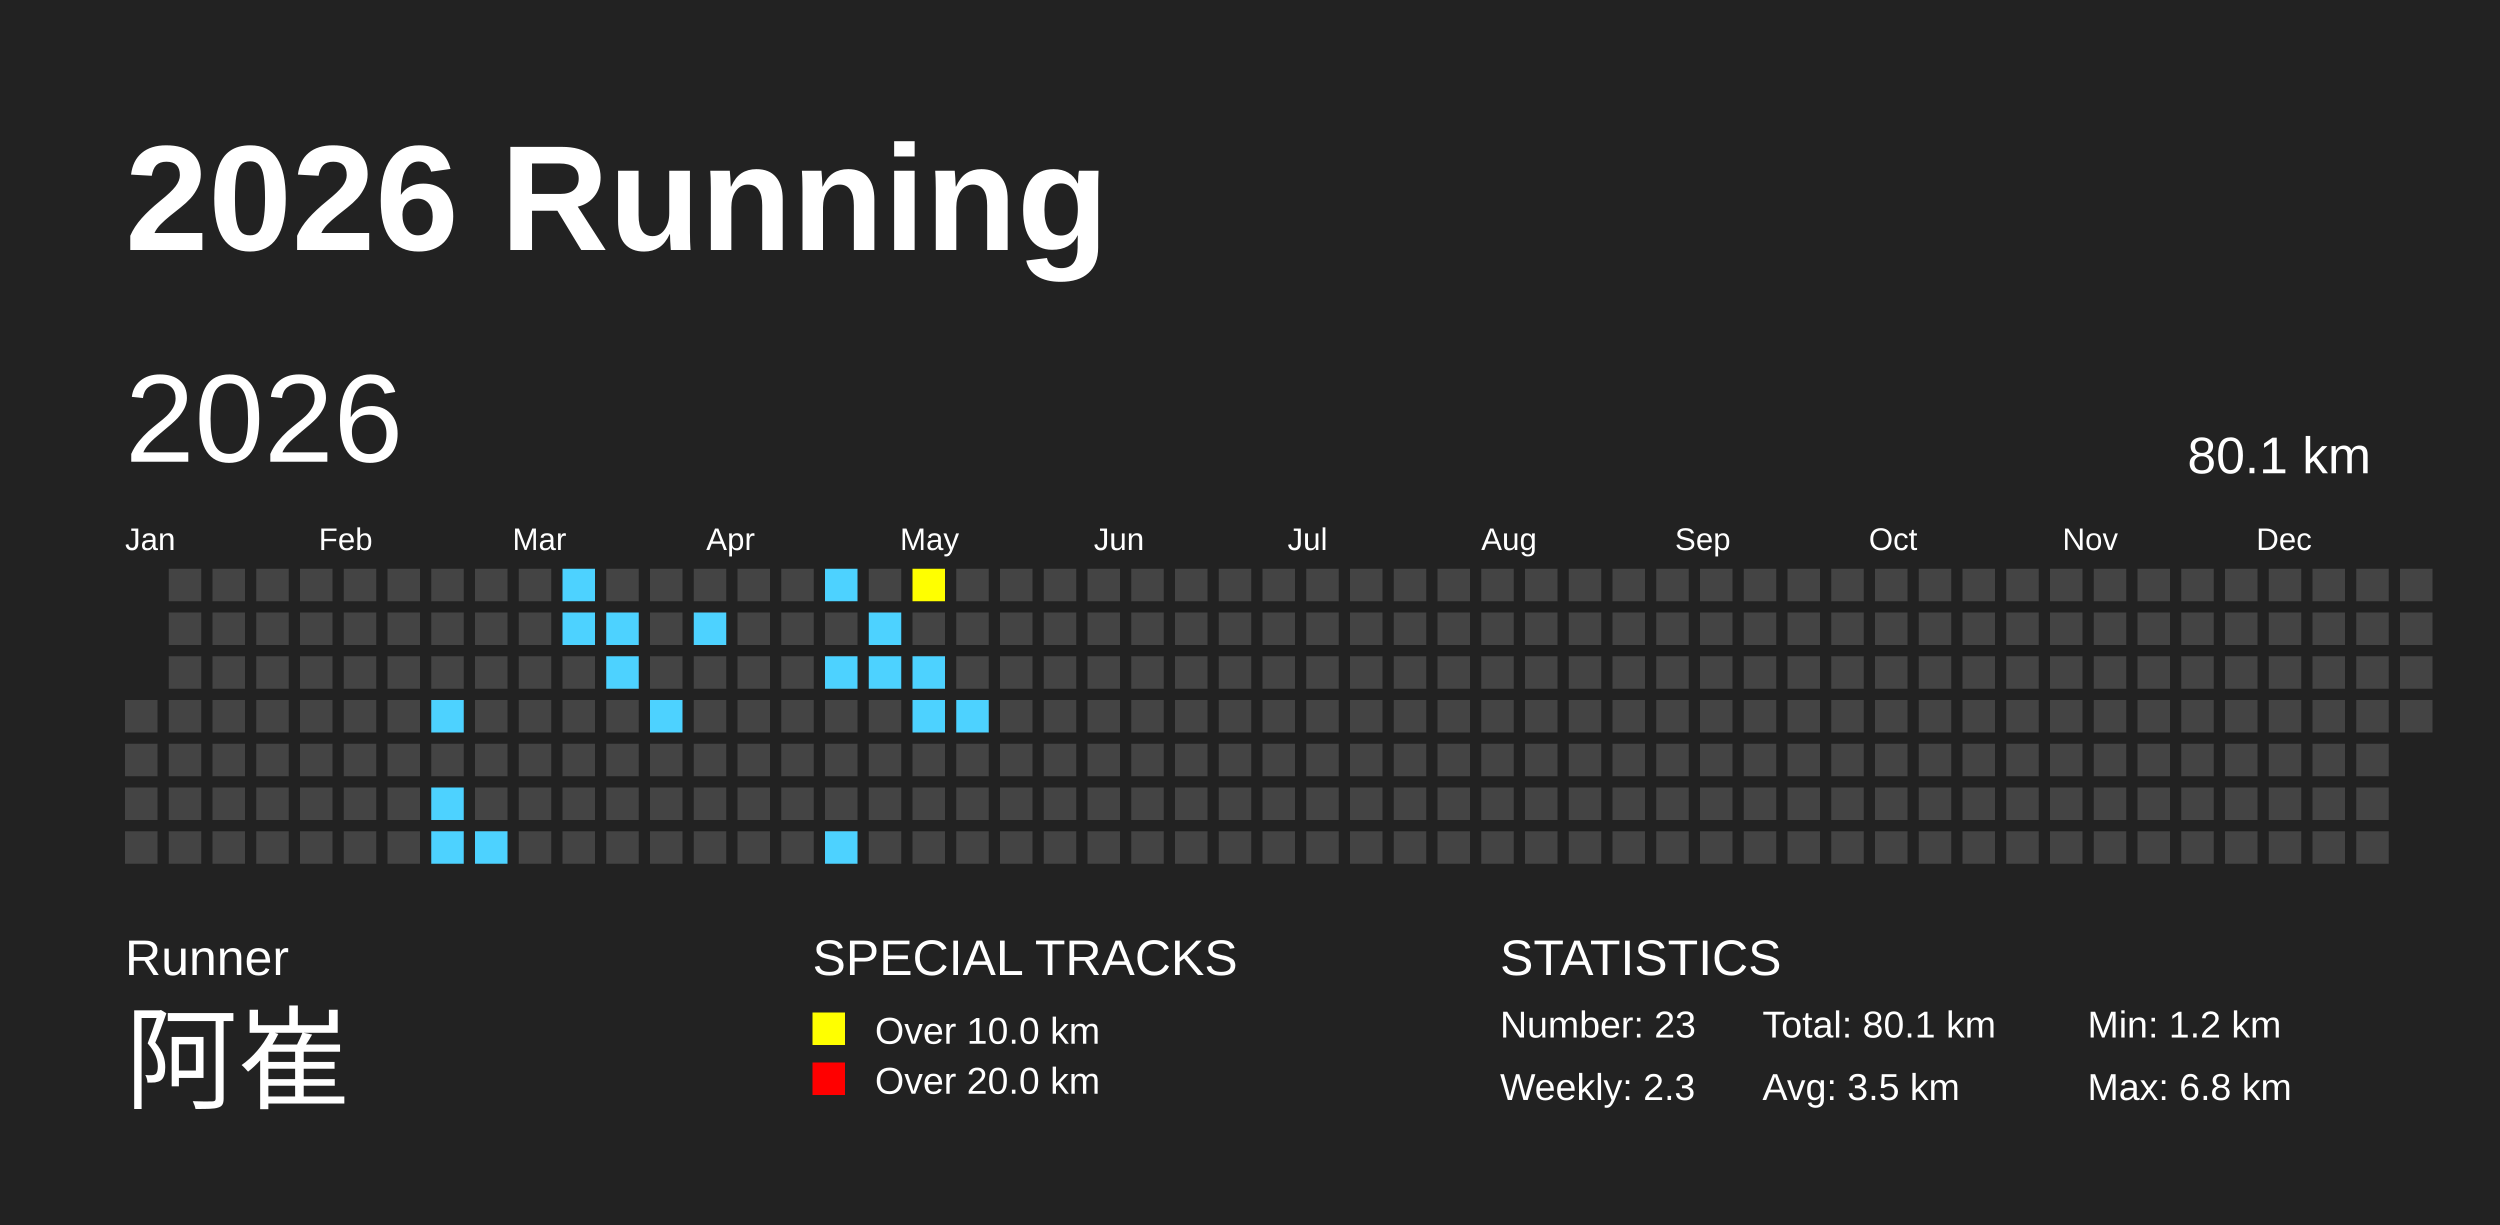
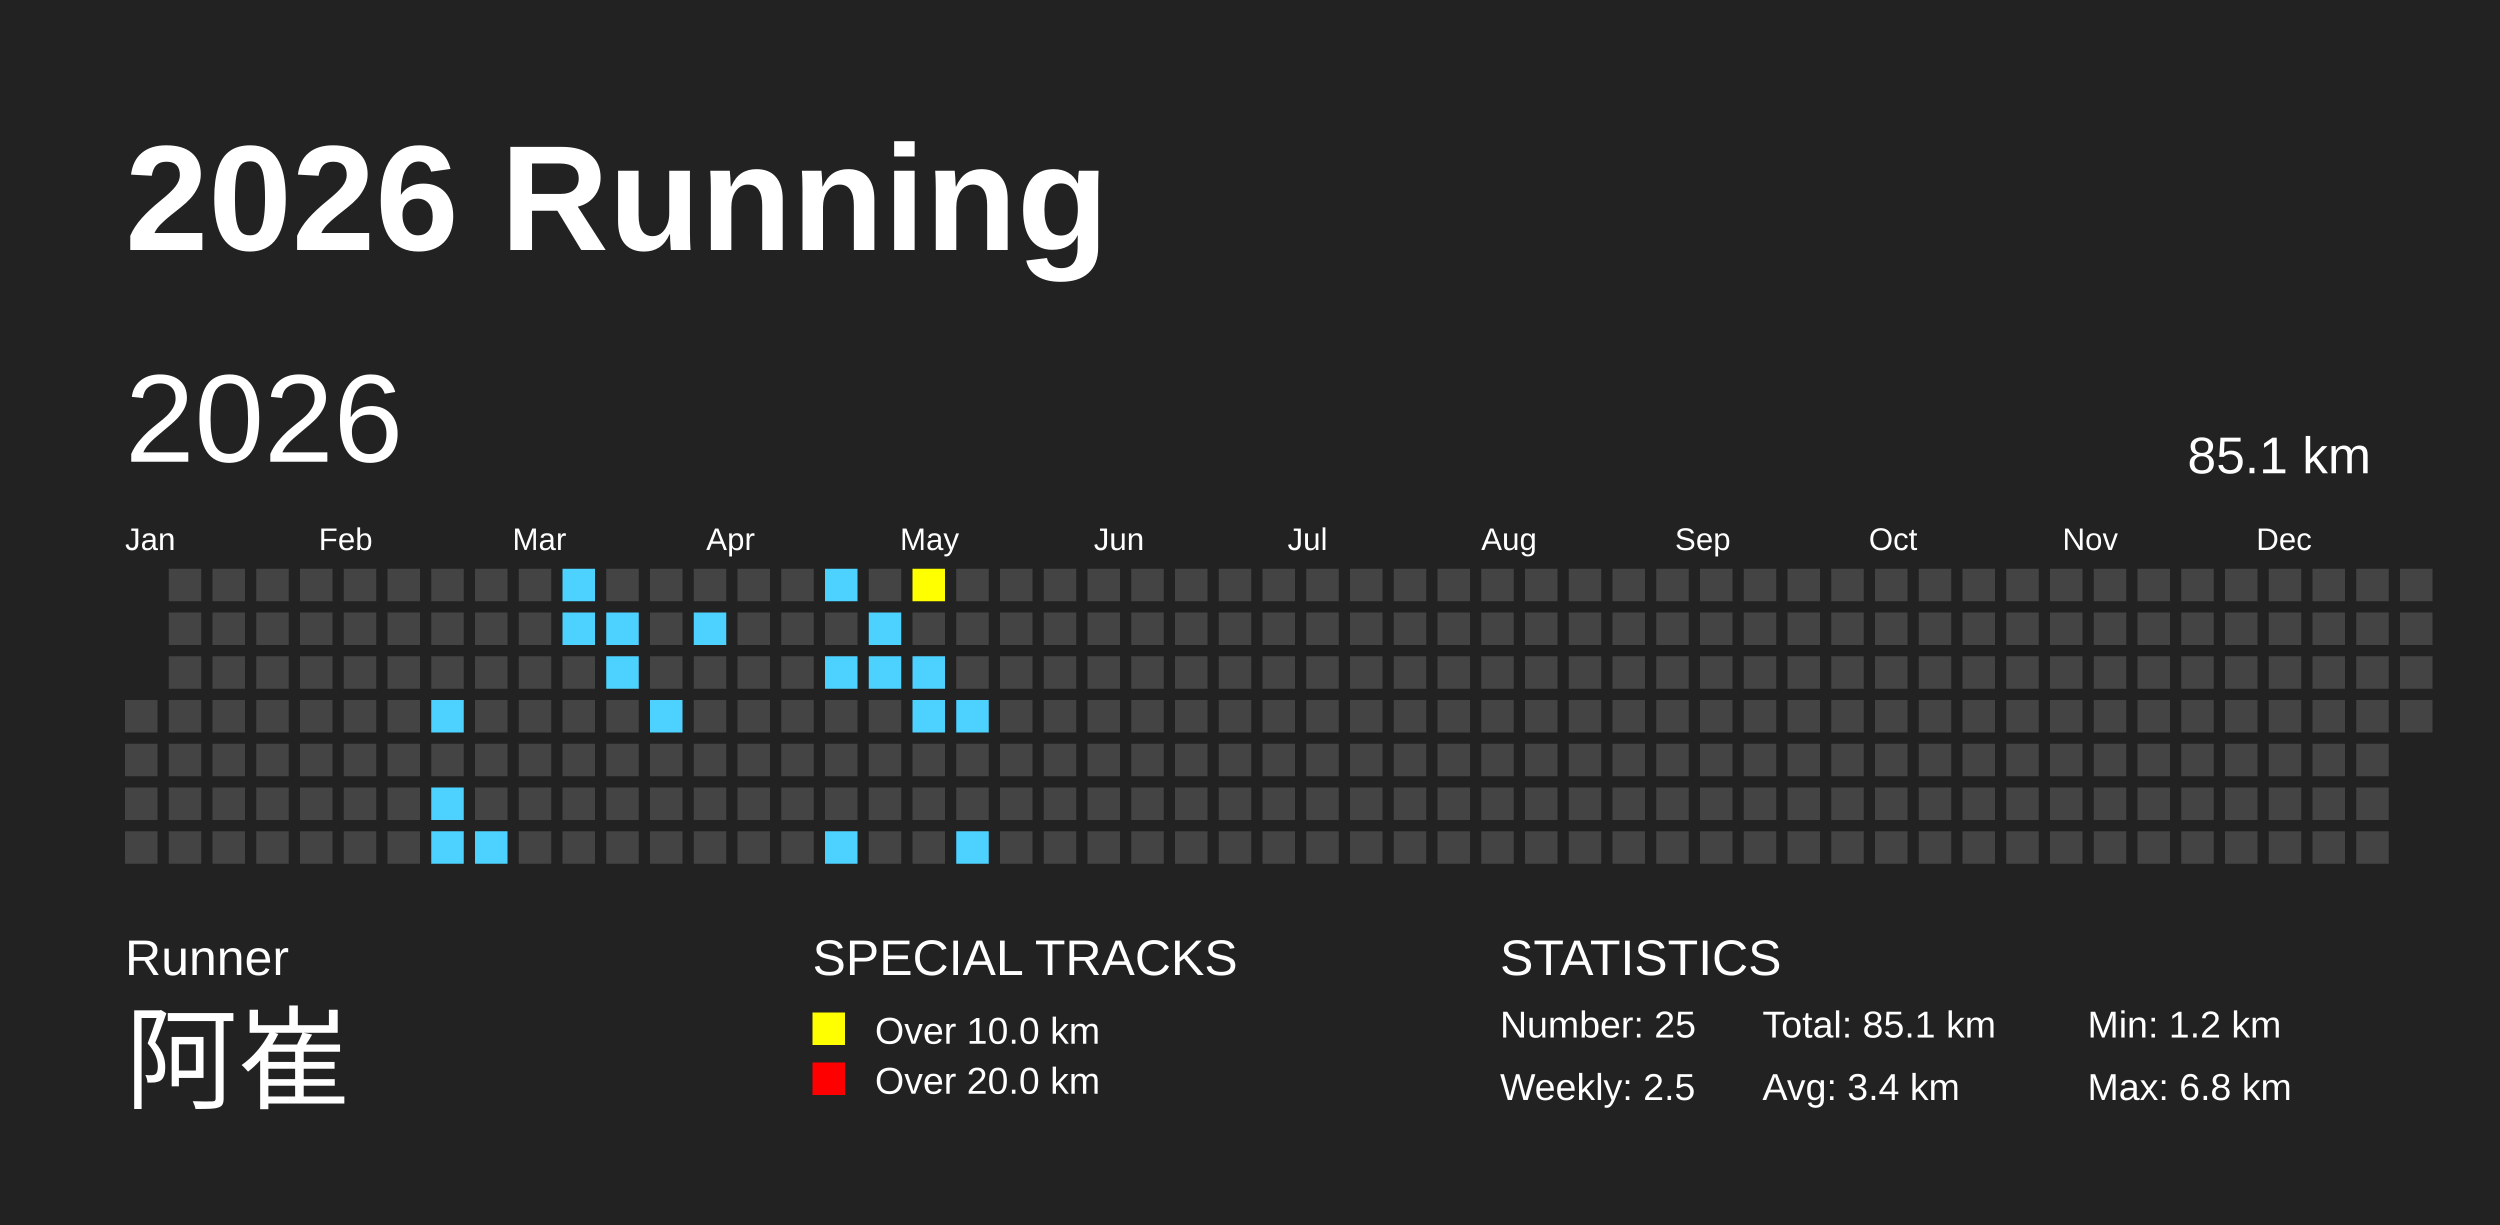
<svg xmlns="http://www.w3.org/2000/svg" baseProfile="full" height="98mm" version="1.1" viewBox="0,0,200,98" width="200mm">
  <defs>
    <pattern height="2" id="indoor-stripe" patternUnits="userSpaceOnUse" width="2">
      <line stroke="white" stroke-opacity="0.45" stroke-width="0.5" x1="0" x2="2" y1="2" y2="0" />
    </pattern>
  </defs>
  <rect fill="#222222" height="98" width="200" x="0" y="0" />
  <text fill="#FFFFFF" style="font-size:12px; font-family:Arial; font-weight:bold;" x="10" y="20">2026 Running</text>
  <text fill="#FFFFFF" style="font-size:4px; font-family:Arial" x="10" y="78">Runner</text>
  <text fill="#FFFFFF" style="font-size:9px; font-family:Arial" x="10" y="88">阿崔</text>
  <text fill="#FFFFFF" style="font-size:4px; font-family:Arial" x="65" y="78">SPECIAL TRACKS</text>
  <rect fill="yellow" height="2.6" width="2.6" x="65" y="81" />
  <text fill="#FFFFFF" style="font-size:3px; font-family:Arial" x="70" y="83.5">Over 10.0 km</text>
  <rect fill="red" height="2.6" width="2.6" x="65" y="85" />
  <text fill="#FFFFFF" style="font-size:3px; font-family:Arial" x="70" y="87.5">Over 20.0 km</text>
  <text fill="#FFFFFF" style="font-size:4px; font-family:Arial" x="120" y="78">STATISTICS</text>
-   <text fill="#FFFFFF" style="font-size:3px; font-family:Arial" x="120" y="83">Number: 23</text>
-   <text fill="#FFFFFF" style="font-size:3px; font-family:Arial" x="120" y="88">Weekly: 2.3</text>
-   <text fill="#FFFFFF" style="font-size:3px; font-family:Arial" x="141" y="83">Total: 80.1 km</text>
-   <text fill="#FFFFFF" style="font-size:3px; font-family:Arial" x="141" y="88">Avg: 3.5 km</text>
+   <text fill="#FFFFFF" style="font-size:3px; font-family:Arial" x="120" y="83">Number: 25</text>
+   <text fill="#FFFFFF" style="font-size:3px; font-family:Arial" x="120" y="88">Weekly: 2.5</text>
+   <text fill="#FFFFFF" style="font-size:3px; font-family:Arial" x="141" y="83">Total: 85.1 km</text>
+   <text fill="#FFFFFF" style="font-size:3px; font-family:Arial" x="141" y="88">Avg: 3.4 km</text>
  <text fill="#FFFFFF" style="font-size:3px; font-family:Arial" x="167" y="83">Min: 1.2 km</text>
  <text fill="#FFFFFF" style="font-size:3px; font-family:Arial" x="167" y="88">Max: 6.8 km</text>
  <text dominant-baseline="hanging" fill="#FFFFFF" style="font-size:10.0px; font-family:Arial;" x="10" y="30">2026</text>
-   <text dominant-baseline="hanging" fill="#FFFFFF" style="font-size:4.125px; font-family:Arial;" x="175" y="35">80.1 km</text>
+   <text dominant-baseline="hanging" fill="#FFFFFF" style="font-size:4.125px; font-family:Arial;" x="175" y="35">85.1 km</text>
  <text fill="#FFFFFF" style="font-size:2.5px; font-family:Arial" x="10.0" y="44">Jan</text>
  <text fill="#FFFFFF" style="font-size:2.5px; font-family:Arial" x="25.5" y="44">Feb</text>
  <text fill="#FFFFFF" style="font-size:2.5px; font-family:Arial" x="41.0" y="44">Mar</text>
  <text fill="#FFFFFF" style="font-size:2.5px; font-family:Arial" x="56.5" y="44">Apr</text>
  <text fill="#FFFFFF" style="font-size:2.5px; font-family:Arial" x="72.0" y="44">May</text>
  <text fill="#FFFFFF" style="font-size:2.5px; font-family:Arial" x="87.5" y="44">Jun</text>
  <text fill="#FFFFFF" style="font-size:2.5px; font-family:Arial" x="103.0" y="44">Jul</text>
  <text fill="#FFFFFF" style="font-size:2.5px; font-family:Arial" x="118.5" y="44">Aug</text>
  <text fill="#FFFFFF" style="font-size:2.5px; font-family:Arial" x="134.0" y="44">Sep</text>
  <text fill="#FFFFFF" style="font-size:2.5px; font-family:Arial" x="149.5" y="44">Oct</text>
  <text fill="#FFFFFF" style="font-size:2.5px; font-family:Arial" x="165.0" y="44">Nov</text>
  <text fill="#FFFFFF" style="font-size:2.5px; font-family:Arial" x="180.5" y="44">Dec</text>
  <rect fill="#444444" height="2.6" width="2.6" x="10.0" y="56.0" />
  <rect fill="#444444" height="2.6" width="2.6" x="10.0" y="59.5" />
  <rect fill="#444444" height="2.6" width="2.6" x="10.0" y="63.0" />
  <rect fill="#444444" height="2.6" width="2.6" x="10.0" y="66.5" />
  <rect fill="#444444" height="2.6" width="2.6" x="13.5" y="45.5" />
  <rect fill="#444444" height="2.6" width="2.6" x="13.5" y="49.0" />
  <rect fill="#444444" height="2.6" width="2.6" x="13.5" y="52.5" />
  <rect fill="#444444" height="2.6" width="2.6" x="13.5" y="56.0" />
  <rect fill="#444444" height="2.6" width="2.6" x="13.5" y="59.5" />
  <rect fill="#444444" height="2.6" width="2.6" x="13.5" y="63.0" />
  <rect fill="#444444" height="2.6" width="2.6" x="13.5" y="66.5" />
  <rect fill="#444444" height="2.6" width="2.6" x="17.0" y="45.5" />
  <rect fill="#444444" height="2.6" width="2.6" x="17.0" y="49.0" />
  <rect fill="#444444" height="2.6" width="2.6" x="17.0" y="52.5" />
  <rect fill="#444444" height="2.6" width="2.6" x="17.0" y="56.0" />
  <rect fill="#444444" height="2.6" width="2.6" x="17.0" y="59.5" />
  <rect fill="#444444" height="2.6" width="2.6" x="17.0" y="63.0" />
  <rect fill="#444444" height="2.6" width="2.6" x="17.0" y="66.5" />
  <rect fill="#444444" height="2.6" width="2.6" x="20.5" y="45.5" />
  <rect fill="#444444" height="2.6" width="2.6" x="20.5" y="49.0" />
  <rect fill="#444444" height="2.6" width="2.6" x="20.5" y="52.5" />
  <rect fill="#444444" height="2.6" width="2.6" x="20.5" y="56.0" />
  <rect fill="#444444" height="2.6" width="2.6" x="20.5" y="59.5" />
  <rect fill="#444444" height="2.6" width="2.6" x="20.5" y="63.0" />
  <rect fill="#444444" height="2.6" width="2.6" x="20.5" y="66.5" />
  <rect fill="#444444" height="2.6" width="2.6" x="24.0" y="45.5" />
  <rect fill="#444444" height="2.6" width="2.6" x="24.0" y="49.0" />
  <rect fill="#444444" height="2.6" width="2.6" x="24.0" y="52.5" />
  <rect fill="#444444" height="2.6" width="2.6" x="24.0" y="56.0" />
  <rect fill="#444444" height="2.6" width="2.6" x="24.0" y="59.5" />
  <rect fill="#444444" height="2.6" width="2.6" x="24.0" y="63.0" />
  <rect fill="#444444" height="2.6" width="2.6" x="24.0" y="66.5" />
  <rect fill="#444444" height="2.6" width="2.6" x="27.5" y="45.5" />
  <rect fill="#444444" height="2.6" width="2.6" x="27.5" y="49.0" />
  <rect fill="#444444" height="2.6" width="2.6" x="27.5" y="52.5" />
  <rect fill="#444444" height="2.6" width="2.6" x="27.5" y="56.0" />
  <rect fill="#444444" height="2.6" width="2.6" x="27.5" y="59.5" />
  <rect fill="#444444" height="2.6" width="2.6" x="27.5" y="63.0" />
  <rect fill="#444444" height="2.6" width="2.6" x="27.5" y="66.5" />
  <rect fill="#444444" height="2.6" width="2.6" x="31.0" y="45.5" />
  <rect fill="#444444" height="2.6" width="2.6" x="31.0" y="49.0" />
  <rect fill="#444444" height="2.6" width="2.6" x="31.0" y="52.5" />
  <rect fill="#444444" height="2.6" width="2.6" x="31.0" y="56.0" />
  <rect fill="#444444" height="2.6" width="2.6" x="31.0" y="59.5" />
  <rect fill="#444444" height="2.6" width="2.6" x="31.0" y="63.0" />
  <rect fill="#444444" height="2.6" width="2.6" x="31.0" y="66.5" />
  <rect fill="#444444" height="2.6" width="2.6" x="34.5" y="45.5" />
  <rect fill="#444444" height="2.6" width="2.6" x="34.5" y="49.0" />
  <rect fill="#444444" height="2.6" width="2.6" x="34.5" y="52.5" />
  <rect fill="#4DD2FF" height="2.6" width="2.6" x="34.5" y="56.0" />
  <rect fill="#444444" height="2.6" width="2.6" x="34.5" y="59.5" />
  <rect fill="#4DD2FF" height="2.6" width="2.6" x="34.5" y="63.0" />
  <rect fill="#4DD2FF" height="2.6" width="2.6" x="34.5" y="66.5" />
  <rect fill="#444444" height="2.6" width="2.6" x="38.0" y="45.5" />
  <rect fill="#444444" height="2.6" width="2.6" x="38.0" y="49.0" />
  <rect fill="#444444" height="2.6" width="2.6" x="38.0" y="52.5" />
  <rect fill="#444444" height="2.6" width="2.6" x="38.0" y="56.0" />
  <rect fill="#444444" height="2.6" width="2.6" x="38.0" y="59.5" />
  <rect fill="#444444" height="2.6" width="2.6" x="38.0" y="63.0" />
  <rect fill="#4DD2FF" height="2.6" width="2.6" x="38.0" y="66.5" />
  <rect fill="#444444" height="2.6" width="2.6" x="41.5" y="45.5" />
  <rect fill="#444444" height="2.6" width="2.6" x="41.5" y="49.0" />
  <rect fill="#444444" height="2.6" width="2.6" x="41.5" y="52.5" />
  <rect fill="#444444" height="2.6" width="2.6" x="41.5" y="56.0" />
  <rect fill="#444444" height="2.6" width="2.6" x="41.5" y="59.5" />
  <rect fill="#444444" height="2.6" width="2.6" x="41.5" y="63.0" />
  <rect fill="#444444" height="2.6" width="2.6" x="41.5" y="66.5" />
  <rect fill="#4DD2FF" height="2.6" width="2.6" x="45.0" y="45.5" />
  <rect fill="#4DD2FF" height="2.6" width="2.6" x="45.0" y="49.0" />
  <rect fill="#444444" height="2.6" width="2.6" x="45.0" y="52.5" />
  <rect fill="#444444" height="2.6" width="2.6" x="45.0" y="56.0" />
  <rect fill="#444444" height="2.6" width="2.6" x="45.0" y="59.5" />
  <rect fill="#444444" height="2.6" width="2.6" x="45.0" y="63.0" />
  <rect fill="#444444" height="2.6" width="2.6" x="45.0" y="66.5" />
  <rect fill="#444444" height="2.6" width="2.6" x="48.5" y="45.5" />
  <rect fill="#4DD2FF" height="2.6" width="2.6" x="48.5" y="49.0" />
  <rect fill="#4DD2FF" height="2.6" width="2.6" x="48.5" y="52.5" />
  <rect fill="#444444" height="2.6" width="2.6" x="48.5" y="56.0" />
  <rect fill="#444444" height="2.6" width="2.6" x="48.5" y="59.5" />
  <rect fill="#444444" height="2.6" width="2.6" x="48.5" y="63.0" />
  <rect fill="#444444" height="2.6" width="2.6" x="48.5" y="66.5" />
  <rect fill="#444444" height="2.6" width="2.6" x="52.0" y="45.5" />
  <rect fill="#444444" height="2.6" width="2.6" x="52.0" y="49.0" />
  <rect fill="#444444" height="2.6" width="2.6" x="52.0" y="52.5" />
  <rect fill="#4DD2FF" height="2.6" width="2.6" x="52.0" y="56.0" />
  <rect fill="#444444" height="2.6" width="2.6" x="52.0" y="59.5" />
  <rect fill="#444444" height="2.6" width="2.6" x="52.0" y="63.0" />
  <rect fill="#444444" height="2.6" width="2.6" x="52.0" y="66.5" />
  <rect fill="#444444" height="2.6" width="2.6" x="55.5" y="45.5" />
  <rect fill="#4DD2FF" height="2.6" width="2.6" x="55.5" y="49.0" />
  <rect fill="#444444" height="2.6" width="2.6" x="55.5" y="52.5" />
  <rect fill="#444444" height="2.6" width="2.6" x="55.5" y="56.0" />
  <rect fill="#444444" height="2.6" width="2.6" x="55.5" y="59.5" />
  <rect fill="#444444" height="2.6" width="2.6" x="55.5" y="63.0" />
  <rect fill="#444444" height="2.6" width="2.6" x="55.5" y="66.5" />
  <rect fill="#444444" height="2.6" width="2.6" x="59.0" y="45.5" />
  <rect fill="#444444" height="2.6" width="2.6" x="59.0" y="49.0" />
  <rect fill="#444444" height="2.6" width="2.6" x="59.0" y="52.5" />
  <rect fill="#444444" height="2.6" width="2.6" x="59.0" y="56.0" />
  <rect fill="#444444" height="2.6" width="2.6" x="59.0" y="59.5" />
  <rect fill="#444444" height="2.6" width="2.6" x="59.0" y="63.0" />
  <rect fill="#444444" height="2.6" width="2.6" x="59.0" y="66.5" />
  <rect fill="#444444" height="2.6" width="2.6" x="62.5" y="45.5" />
  <rect fill="#444444" height="2.6" width="2.6" x="62.5" y="49.0" />
  <rect fill="#444444" height="2.6" width="2.6" x="62.5" y="52.5" />
  <rect fill="#444444" height="2.6" width="2.6" x="62.5" y="56.0" />
  <rect fill="#444444" height="2.6" width="2.6" x="62.5" y="59.5" />
  <rect fill="#444444" height="2.6" width="2.6" x="62.5" y="63.0" />
  <rect fill="#444444" height="2.6" width="2.6" x="62.5" y="66.5" />
  <rect fill="#4DD2FF" height="2.6" width="2.6" x="66.0" y="45.5" />
  <rect fill="#444444" height="2.6" width="2.6" x="66.0" y="49.0" />
  <rect fill="#4DD2FF" height="2.6" width="2.6" x="66.0" y="52.5" />
  <rect fill="#444444" height="2.6" width="2.6" x="66.0" y="56.0" />
  <rect fill="#444444" height="2.6" width="2.6" x="66.0" y="59.5" />
  <rect fill="#444444" height="2.6" width="2.6" x="66.0" y="63.0" />
  <rect fill="#4DD2FF" height="2.6" width="2.6" x="66.0" y="66.5" />
  <rect fill="#444444" height="2.6" width="2.6" x="69.5" y="45.5" />
  <rect fill="#4DD2FF" height="2.6" width="2.6" x="69.5" y="49.0" />
  <rect fill="#4DD2FF" height="2.6" width="2.6" x="69.5" y="52.5" />
  <rect fill="#444444" height="2.6" width="2.6" x="69.5" y="56.0" />
  <rect fill="#444444" height="2.6" width="2.6" x="69.5" y="59.5" />
  <rect fill="#444444" height="2.6" width="2.6" x="69.5" y="63.0" />
  <rect fill="#444444" height="2.6" width="2.6" x="69.5" y="66.5" />
  <rect fill="yellow" height="2.6" width="2.6" x="73.0" y="45.5" />
  <rect fill="#444444" height="2.6" width="2.6" x="73.0" y="49.0" />
  <rect fill="#4DD2FF" height="2.6" width="2.6" x="73.0" y="52.5" />
  <rect fill="#4DD2FF" height="2.6" width="2.6" x="73.0" y="56.0" />
  <rect fill="#444444" height="2.6" width="2.6" x="73.0" y="59.5" />
  <rect fill="#444444" height="2.6" width="2.6" x="73.0" y="63.0" />
  <rect fill="#444444" height="2.6" width="2.6" x="73.0" y="66.5" />
  <rect fill="#444444" height="2.6" width="2.6" x="76.5" y="45.5" />
  <rect fill="#444444" height="2.6" width="2.6" x="76.5" y="49.0" />
  <rect fill="#444444" height="2.6" width="2.6" x="76.5" y="52.5" />
  <rect fill="#4DD2FF" height="2.6" width="2.6" x="76.5" y="56.0" />
  <rect fill="#444444" height="2.6" width="2.6" x="76.5" y="59.5" />
  <rect fill="#444444" height="2.6" width="2.6" x="76.5" y="63.0" />
-   <rect fill="#444444" height="2.6" width="2.6" x="76.5" y="66.5" />
+   <rect fill="#4DD2FF" height="2.6" width="2.6" x="76.5" y="66.5" />
  <rect fill="#444444" height="2.6" width="2.6" x="80.0" y="45.5" />
  <rect fill="#444444" height="2.6" width="2.6" x="80.0" y="49.0" />
  <rect fill="#444444" height="2.6" width="2.6" x="80.0" y="52.5" />
  <rect fill="#444444" height="2.6" width="2.6" x="80.0" y="56.0" />
  <rect fill="#444444" height="2.6" width="2.6" x="80.0" y="59.5" />
  <rect fill="#444444" height="2.6" width="2.6" x="80.0" y="63.0" />
  <rect fill="#444444" height="2.6" width="2.6" x="80.0" y="66.5" />
  <rect fill="#444444" height="2.6" width="2.6" x="83.5" y="45.5" />
  <rect fill="#444444" height="2.6" width="2.6" x="83.5" y="49.0" />
  <rect fill="#444444" height="2.6" width="2.6" x="83.5" y="52.5" />
  <rect fill="#444444" height="2.6" width="2.6" x="83.5" y="56.0" />
  <rect fill="#444444" height="2.6" width="2.6" x="83.5" y="59.5" />
  <rect fill="#444444" height="2.6" width="2.6" x="83.5" y="63.0" />
  <rect fill="#444444" height="2.6" width="2.6" x="83.5" y="66.5" />
  <rect fill="#444444" height="2.6" width="2.6" x="87.0" y="45.5" />
  <rect fill="#444444" height="2.6" width="2.6" x="87.0" y="49.0" />
  <rect fill="#444444" height="2.6" width="2.6" x="87.0" y="52.5" />
  <rect fill="#444444" height="2.6" width="2.6" x="87.0" y="56.0" />
  <rect fill="#444444" height="2.6" width="2.6" x="87.0" y="59.5" />
  <rect fill="#444444" height="2.6" width="2.6" x="87.0" y="63.0" />
  <rect fill="#444444" height="2.6" width="2.6" x="87.0" y="66.5" />
  <rect fill="#444444" height="2.6" width="2.6" x="90.5" y="45.5" />
  <rect fill="#444444" height="2.6" width="2.6" x="90.5" y="49.0" />
  <rect fill="#444444" height="2.6" width="2.6" x="90.5" y="52.5" />
  <rect fill="#444444" height="2.6" width="2.6" x="90.5" y="56.0" />
  <rect fill="#444444" height="2.6" width="2.6" x="90.5" y="59.5" />
  <rect fill="#444444" height="2.6" width="2.6" x="90.5" y="63.0" />
  <rect fill="#444444" height="2.6" width="2.6" x="90.5" y="66.5" />
  <rect fill="#444444" height="2.6" width="2.6" x="94.0" y="45.5" />
  <rect fill="#444444" height="2.6" width="2.6" x="94.0" y="49.0" />
  <rect fill="#444444" height="2.6" width="2.6" x="94.0" y="52.5" />
  <rect fill="#444444" height="2.6" width="2.6" x="94.0" y="56.0" />
  <rect fill="#444444" height="2.6" width="2.6" x="94.0" y="59.5" />
  <rect fill="#444444" height="2.6" width="2.6" x="94.0" y="63.0" />
  <rect fill="#444444" height="2.6" width="2.6" x="94.0" y="66.5" />
  <rect fill="#444444" height="2.6" width="2.6" x="97.5" y="45.5" />
  <rect fill="#444444" height="2.6" width="2.6" x="97.5" y="49.0" />
  <rect fill="#444444" height="2.6" width="2.6" x="97.5" y="52.5" />
  <rect fill="#444444" height="2.6" width="2.6" x="97.5" y="56.0" />
  <rect fill="#444444" height="2.6" width="2.6" x="97.5" y="59.5" />
  <rect fill="#444444" height="2.6" width="2.6" x="97.5" y="63.0" />
  <rect fill="#444444" height="2.6" width="2.6" x="97.5" y="66.5" />
  <rect fill="#444444" height="2.6" width="2.6" x="101.0" y="45.5" />
  <rect fill="#444444" height="2.6" width="2.6" x="101.0" y="49.0" />
  <rect fill="#444444" height="2.6" width="2.6" x="101.0" y="52.5" />
  <rect fill="#444444" height="2.6" width="2.6" x="101.0" y="56.0" />
  <rect fill="#444444" height="2.6" width="2.6" x="101.0" y="59.5" />
  <rect fill="#444444" height="2.6" width="2.6" x="101.0" y="63.0" />
  <rect fill="#444444" height="2.6" width="2.6" x="101.0" y="66.5" />
  <rect fill="#444444" height="2.6" width="2.6" x="104.5" y="45.5" />
  <rect fill="#444444" height="2.6" width="2.6" x="104.5" y="49.0" />
  <rect fill="#444444" height="2.6" width="2.6" x="104.5" y="52.5" />
  <rect fill="#444444" height="2.6" width="2.6" x="104.5" y="56.0" />
  <rect fill="#444444" height="2.6" width="2.6" x="104.5" y="59.5" />
  <rect fill="#444444" height="2.6" width="2.6" x="104.5" y="63.0" />
  <rect fill="#444444" height="2.6" width="2.6" x="104.5" y="66.5" />
  <rect fill="#444444" height="2.6" width="2.6" x="108.0" y="45.5" />
  <rect fill="#444444" height="2.6" width="2.6" x="108.0" y="49.0" />
  <rect fill="#444444" height="2.6" width="2.6" x="108.0" y="52.5" />
  <rect fill="#444444" height="2.6" width="2.6" x="108.0" y="56.0" />
  <rect fill="#444444" height="2.6" width="2.6" x="108.0" y="59.5" />
  <rect fill="#444444" height="2.6" width="2.6" x="108.0" y="63.0" />
  <rect fill="#444444" height="2.6" width="2.6" x="108.0" y="66.5" />
  <rect fill="#444444" height="2.6" width="2.6" x="111.5" y="45.5" />
  <rect fill="#444444" height="2.6" width="2.6" x="111.5" y="49.0" />
  <rect fill="#444444" height="2.6" width="2.6" x="111.5" y="52.5" />
  <rect fill="#444444" height="2.6" width="2.6" x="111.5" y="56.0" />
  <rect fill="#444444" height="2.6" width="2.6" x="111.5" y="59.5" />
  <rect fill="#444444" height="2.6" width="2.6" x="111.5" y="63.0" />
  <rect fill="#444444" height="2.6" width="2.6" x="111.5" y="66.5" />
  <rect fill="#444444" height="2.6" width="2.6" x="115.0" y="45.5" />
  <rect fill="#444444" height="2.6" width="2.6" x="115.0" y="49.0" />
  <rect fill="#444444" height="2.6" width="2.6" x="115.0" y="52.5" />
  <rect fill="#444444" height="2.6" width="2.6" x="115.0" y="56.0" />
  <rect fill="#444444" height="2.6" width="2.6" x="115.0" y="59.5" />
  <rect fill="#444444" height="2.6" width="2.6" x="115.0" y="63.0" />
  <rect fill="#444444" height="2.6" width="2.6" x="115.0" y="66.5" />
  <rect fill="#444444" height="2.6" width="2.6" x="118.5" y="45.5" />
  <rect fill="#444444" height="2.6" width="2.6" x="118.5" y="49.0" />
  <rect fill="#444444" height="2.6" width="2.6" x="118.5" y="52.5" />
  <rect fill="#444444" height="2.6" width="2.6" x="118.5" y="56.0" />
  <rect fill="#444444" height="2.6" width="2.6" x="118.5" y="59.5" />
  <rect fill="#444444" height="2.6" width="2.6" x="118.5" y="63.0" />
  <rect fill="#444444" height="2.6" width="2.6" x="118.5" y="66.5" />
  <rect fill="#444444" height="2.6" width="2.6" x="122.0" y="45.5" />
  <rect fill="#444444" height="2.6" width="2.6" x="122.0" y="49.0" />
  <rect fill="#444444" height="2.6" width="2.6" x="122.0" y="52.5" />
  <rect fill="#444444" height="2.6" width="2.6" x="122.0" y="56.0" />
  <rect fill="#444444" height="2.6" width="2.6" x="122.0" y="59.5" />
  <rect fill="#444444" height="2.6" width="2.6" x="122.0" y="63.0" />
  <rect fill="#444444" height="2.6" width="2.6" x="122.0" y="66.5" />
  <rect fill="#444444" height="2.6" width="2.6" x="125.5" y="45.5" />
  <rect fill="#444444" height="2.6" width="2.6" x="125.5" y="49.0" />
  <rect fill="#444444" height="2.6" width="2.6" x="125.5" y="52.5" />
  <rect fill="#444444" height="2.6" width="2.6" x="125.5" y="56.0" />
  <rect fill="#444444" height="2.6" width="2.6" x="125.5" y="59.5" />
  <rect fill="#444444" height="2.6" width="2.6" x="125.5" y="63.0" />
  <rect fill="#444444" height="2.6" width="2.6" x="125.5" y="66.5" />
  <rect fill="#444444" height="2.6" width="2.6" x="129.0" y="45.5" />
  <rect fill="#444444" height="2.6" width="2.6" x="129.0" y="49.0" />
  <rect fill="#444444" height="2.6" width="2.6" x="129.0" y="52.5" />
  <rect fill="#444444" height="2.6" width="2.6" x="129.0" y="56.0" />
  <rect fill="#444444" height="2.6" width="2.6" x="129.0" y="59.5" />
  <rect fill="#444444" height="2.6" width="2.6" x="129.0" y="63.0" />
  <rect fill="#444444" height="2.6" width="2.6" x="129.0" y="66.5" />
  <rect fill="#444444" height="2.6" width="2.6" x="132.5" y="45.5" />
  <rect fill="#444444" height="2.6" width="2.6" x="132.5" y="49.0" />
  <rect fill="#444444" height="2.6" width="2.6" x="132.5" y="52.5" />
  <rect fill="#444444" height="2.6" width="2.6" x="132.5" y="56.0" />
  <rect fill="#444444" height="2.6" width="2.6" x="132.5" y="59.5" />
  <rect fill="#444444" height="2.6" width="2.6" x="132.5" y="63.0" />
  <rect fill="#444444" height="2.6" width="2.6" x="132.5" y="66.5" />
  <rect fill="#444444" height="2.6" width="2.6" x="136.0" y="45.5" />
  <rect fill="#444444" height="2.6" width="2.6" x="136.0" y="49.0" />
  <rect fill="#444444" height="2.6" width="2.6" x="136.0" y="52.5" />
  <rect fill="#444444" height="2.6" width="2.6" x="136.0" y="56.0" />
  <rect fill="#444444" height="2.6" width="2.6" x="136.0" y="59.5" />
  <rect fill="#444444" height="2.6" width="2.6" x="136.0" y="63.0" />
  <rect fill="#444444" height="2.6" width="2.6" x="136.0" y="66.5" />
  <rect fill="#444444" height="2.6" width="2.6" x="139.5" y="45.5" />
  <rect fill="#444444" height="2.6" width="2.6" x="139.5" y="49.0" />
  <rect fill="#444444" height="2.6" width="2.6" x="139.5" y="52.5" />
  <rect fill="#444444" height="2.6" width="2.6" x="139.5" y="56.0" />
  <rect fill="#444444" height="2.6" width="2.6" x="139.5" y="59.5" />
  <rect fill="#444444" height="2.6" width="2.6" x="139.5" y="63.0" />
  <rect fill="#444444" height="2.6" width="2.6" x="139.5" y="66.5" />
  <rect fill="#444444" height="2.6" width="2.6" x="143.0" y="45.5" />
  <rect fill="#444444" height="2.6" width="2.6" x="143.0" y="49.0" />
  <rect fill="#444444" height="2.6" width="2.6" x="143.0" y="52.5" />
  <rect fill="#444444" height="2.6" width="2.6" x="143.0" y="56.0" />
  <rect fill="#444444" height="2.6" width="2.6" x="143.0" y="59.5" />
  <rect fill="#444444" height="2.6" width="2.6" x="143.0" y="63.0" />
  <rect fill="#444444" height="2.6" width="2.6" x="143.0" y="66.5" />
  <rect fill="#444444" height="2.6" width="2.6" x="146.5" y="45.5" />
  <rect fill="#444444" height="2.6" width="2.6" x="146.5" y="49.0" />
  <rect fill="#444444" height="2.6" width="2.6" x="146.5" y="52.5" />
  <rect fill="#444444" height="2.6" width="2.6" x="146.5" y="56.0" />
  <rect fill="#444444" height="2.6" width="2.6" x="146.5" y="59.5" />
  <rect fill="#444444" height="2.6" width="2.6" x="146.5" y="63.0" />
  <rect fill="#444444" height="2.6" width="2.6" x="146.5" y="66.5" />
  <rect fill="#444444" height="2.6" width="2.6" x="150.0" y="45.5" />
  <rect fill="#444444" height="2.6" width="2.6" x="150.0" y="49.0" />
  <rect fill="#444444" height="2.6" width="2.6" x="150.0" y="52.5" />
  <rect fill="#444444" height="2.6" width="2.6" x="150.0" y="56.0" />
  <rect fill="#444444" height="2.6" width="2.6" x="150.0" y="59.5" />
  <rect fill="#444444" height="2.6" width="2.6" x="150.0" y="63.0" />
  <rect fill="#444444" height="2.6" width="2.6" x="150.0" y="66.5" />
  <rect fill="#444444" height="2.6" width="2.6" x="153.5" y="45.5" />
  <rect fill="#444444" height="2.6" width="2.6" x="153.5" y="49.0" />
  <rect fill="#444444" height="2.6" width="2.6" x="153.5" y="52.5" />
  <rect fill="#444444" height="2.6" width="2.6" x="153.5" y="56.0" />
  <rect fill="#444444" height="2.6" width="2.6" x="153.5" y="59.5" />
  <rect fill="#444444" height="2.6" width="2.6" x="153.5" y="63.0" />
  <rect fill="#444444" height="2.6" width="2.6" x="153.5" y="66.5" />
  <rect fill="#444444" height="2.6" width="2.6" x="157.0" y="45.5" />
  <rect fill="#444444" height="2.6" width="2.6" x="157.0" y="49.0" />
  <rect fill="#444444" height="2.6" width="2.6" x="157.0" y="52.5" />
  <rect fill="#444444" height="2.6" width="2.6" x="157.0" y="56.0" />
  <rect fill="#444444" height="2.6" width="2.6" x="157.0" y="59.5" />
  <rect fill="#444444" height="2.6" width="2.6" x="157.0" y="63.0" />
  <rect fill="#444444" height="2.6" width="2.6" x="157.0" y="66.5" />
  <rect fill="#444444" height="2.6" width="2.6" x="160.5" y="45.5" />
  <rect fill="#444444" height="2.6" width="2.6" x="160.5" y="49.0" />
  <rect fill="#444444" height="2.6" width="2.6" x="160.5" y="52.5" />
  <rect fill="#444444" height="2.6" width="2.6" x="160.5" y="56.0" />
  <rect fill="#444444" height="2.6" width="2.6" x="160.5" y="59.5" />
  <rect fill="#444444" height="2.6" width="2.6" x="160.5" y="63.0" />
  <rect fill="#444444" height="2.6" width="2.6" x="160.5" y="66.5" />
  <rect fill="#444444" height="2.6" width="2.6" x="164.0" y="45.5" />
  <rect fill="#444444" height="2.6" width="2.6" x="164.0" y="49.0" />
  <rect fill="#444444" height="2.6" width="2.6" x="164.0" y="52.5" />
  <rect fill="#444444" height="2.6" width="2.6" x="164.0" y="56.0" />
  <rect fill="#444444" height="2.6" width="2.6" x="164.0" y="59.5" />
  <rect fill="#444444" height="2.6" width="2.6" x="164.0" y="63.0" />
  <rect fill="#444444" height="2.6" width="2.6" x="164.0" y="66.5" />
  <rect fill="#444444" height="2.6" width="2.6" x="167.5" y="45.5" />
  <rect fill="#444444" height="2.6" width="2.6" x="167.5" y="49.0" />
  <rect fill="#444444" height="2.6" width="2.6" x="167.5" y="52.5" />
  <rect fill="#444444" height="2.6" width="2.6" x="167.5" y="56.0" />
  <rect fill="#444444" height="2.6" width="2.6" x="167.5" y="59.5" />
  <rect fill="#444444" height="2.6" width="2.6" x="167.5" y="63.0" />
  <rect fill="#444444" height="2.6" width="2.6" x="167.5" y="66.5" />
  <rect fill="#444444" height="2.6" width="2.6" x="171.0" y="45.5" />
  <rect fill="#444444" height="2.6" width="2.6" x="171.0" y="49.0" />
  <rect fill="#444444" height="2.6" width="2.6" x="171.0" y="52.5" />
  <rect fill="#444444" height="2.6" width="2.6" x="171.0" y="56.0" />
  <rect fill="#444444" height="2.6" width="2.6" x="171.0" y="59.5" />
  <rect fill="#444444" height="2.6" width="2.6" x="171.0" y="63.0" />
  <rect fill="#444444" height="2.6" width="2.6" x="171.0" y="66.5" />
  <rect fill="#444444" height="2.6" width="2.6" x="174.5" y="45.5" />
  <rect fill="#444444" height="2.6" width="2.6" x="174.5" y="49.0" />
  <rect fill="#444444" height="2.6" width="2.6" x="174.5" y="52.5" />
  <rect fill="#444444" height="2.6" width="2.6" x="174.5" y="56.0" />
  <rect fill="#444444" height="2.6" width="2.6" x="174.5" y="59.5" />
  <rect fill="#444444" height="2.6" width="2.6" x="174.5" y="63.0" />
  <rect fill="#444444" height="2.6" width="2.6" x="174.5" y="66.5" />
  <rect fill="#444444" height="2.6" width="2.6" x="178.0" y="45.5" />
  <rect fill="#444444" height="2.6" width="2.6" x="178.0" y="49.0" />
  <rect fill="#444444" height="2.6" width="2.6" x="178.0" y="52.5" />
  <rect fill="#444444" height="2.6" width="2.6" x="178.0" y="56.0" />
  <rect fill="#444444" height="2.6" width="2.6" x="178.0" y="59.5" />
  <rect fill="#444444" height="2.6" width="2.6" x="178.0" y="63.0" />
  <rect fill="#444444" height="2.6" width="2.6" x="178.0" y="66.5" />
  <rect fill="#444444" height="2.6" width="2.6" x="181.5" y="45.5" />
  <rect fill="#444444" height="2.6" width="2.6" x="181.5" y="49.0" />
  <rect fill="#444444" height="2.6" width="2.6" x="181.5" y="52.5" />
  <rect fill="#444444" height="2.6" width="2.6" x="181.5" y="56.0" />
  <rect fill="#444444" height="2.6" width="2.6" x="181.5" y="59.5" />
  <rect fill="#444444" height="2.6" width="2.6" x="181.5" y="63.0" />
  <rect fill="#444444" height="2.6" width="2.6" x="181.5" y="66.5" />
  <rect fill="#444444" height="2.6" width="2.6" x="185.0" y="45.5" />
  <rect fill="#444444" height="2.6" width="2.6" x="185.0" y="49.0" />
  <rect fill="#444444" height="2.6" width="2.6" x="185.0" y="52.5" />
  <rect fill="#444444" height="2.6" width="2.6" x="185.0" y="56.0" />
  <rect fill="#444444" height="2.6" width="2.6" x="185.0" y="59.5" />
  <rect fill="#444444" height="2.6" width="2.6" x="185.0" y="63.0" />
  <rect fill="#444444" height="2.6" width="2.6" x="185.0" y="66.5" />
  <rect fill="#444444" height="2.6" width="2.6" x="188.5" y="45.5" />
  <rect fill="#444444" height="2.6" width="2.6" x="188.5" y="49.0" />
  <rect fill="#444444" height="2.6" width="2.6" x="188.5" y="52.5" />
  <rect fill="#444444" height="2.6" width="2.6" x="188.5" y="56.0" />
  <rect fill="#444444" height="2.6" width="2.6" x="188.5" y="59.5" />
  <rect fill="#444444" height="2.6" width="2.6" x="188.5" y="63.0" />
  <rect fill="#444444" height="2.6" width="2.6" x="188.5" y="66.5" />
  <rect fill="#444444" height="2.6" width="2.6" x="192.0" y="45.5" />
  <rect fill="#444444" height="2.6" width="2.6" x="192.0" y="49.0" />
  <rect fill="#444444" height="2.6" width="2.6" x="192.0" y="52.5" />
  <rect fill="#444444" height="2.6" width="2.6" x="192.0" y="56.0" />
</svg>
